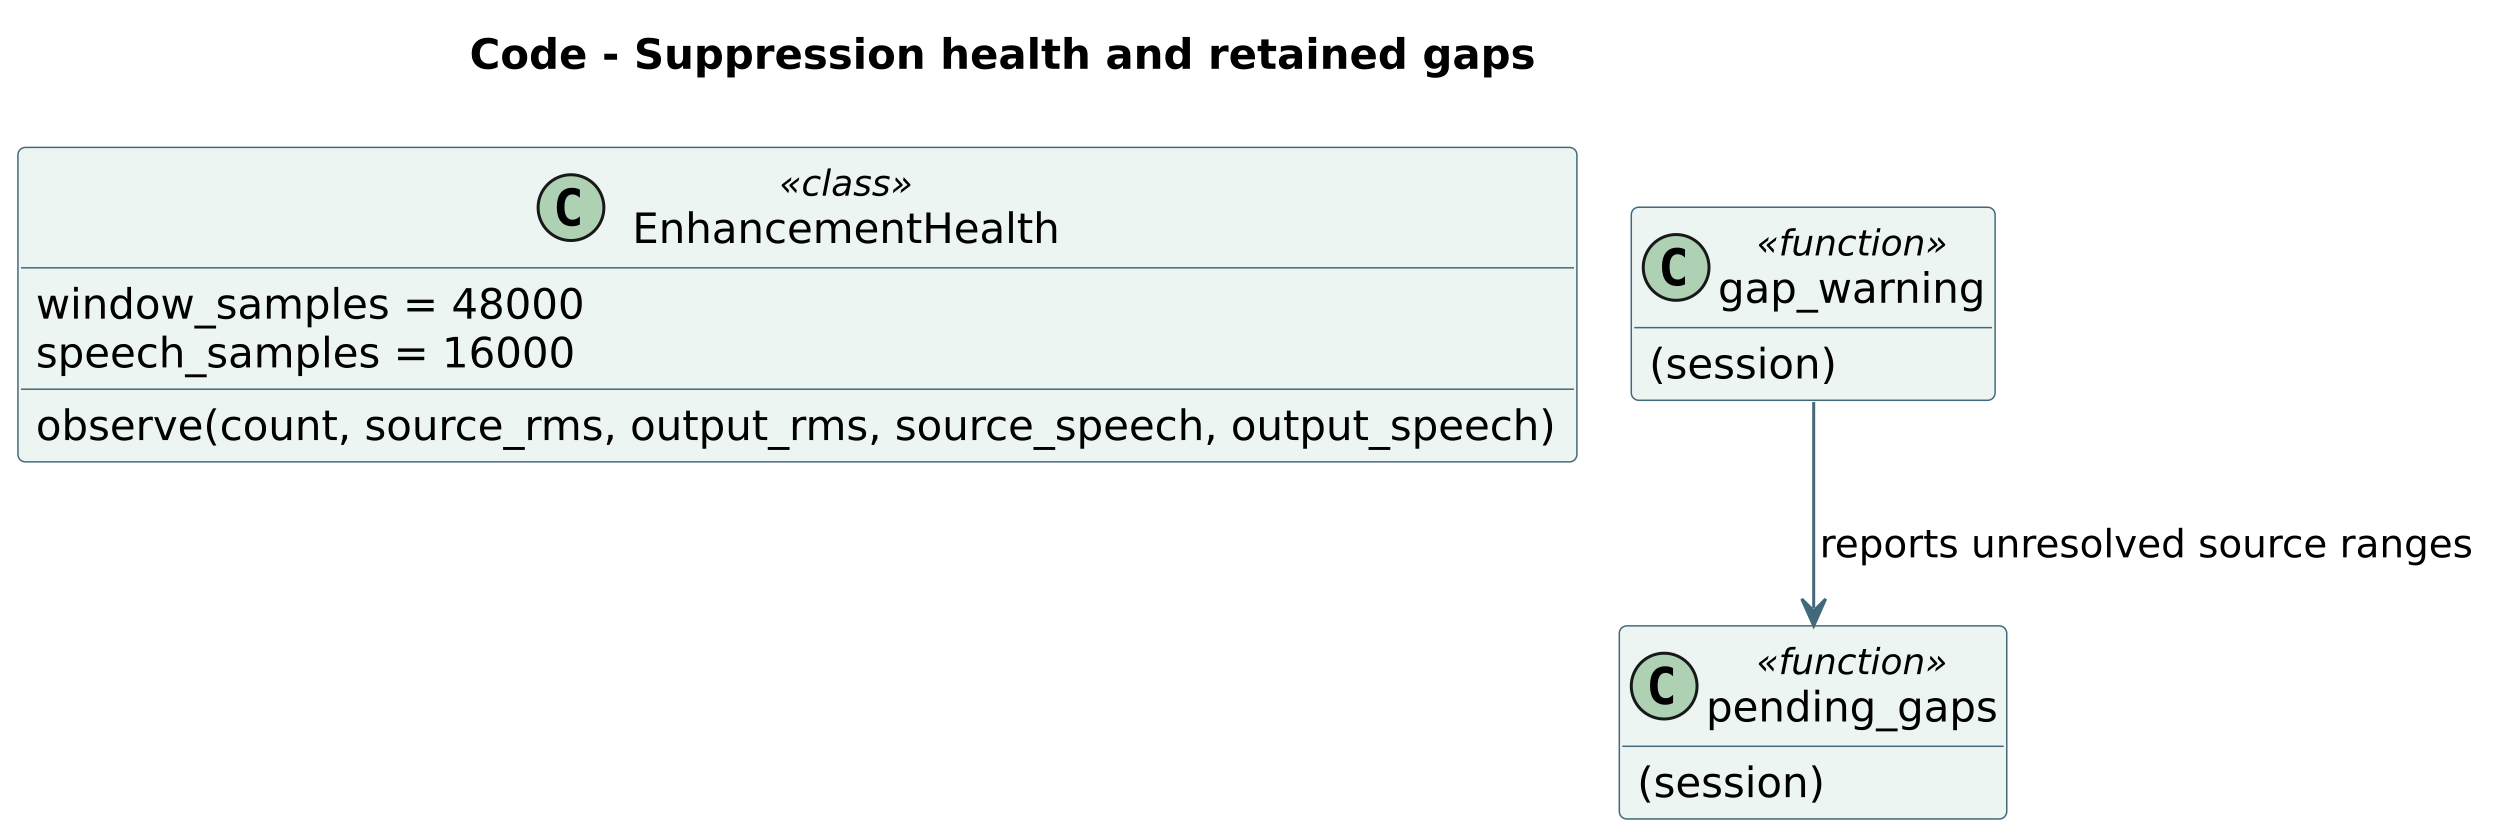
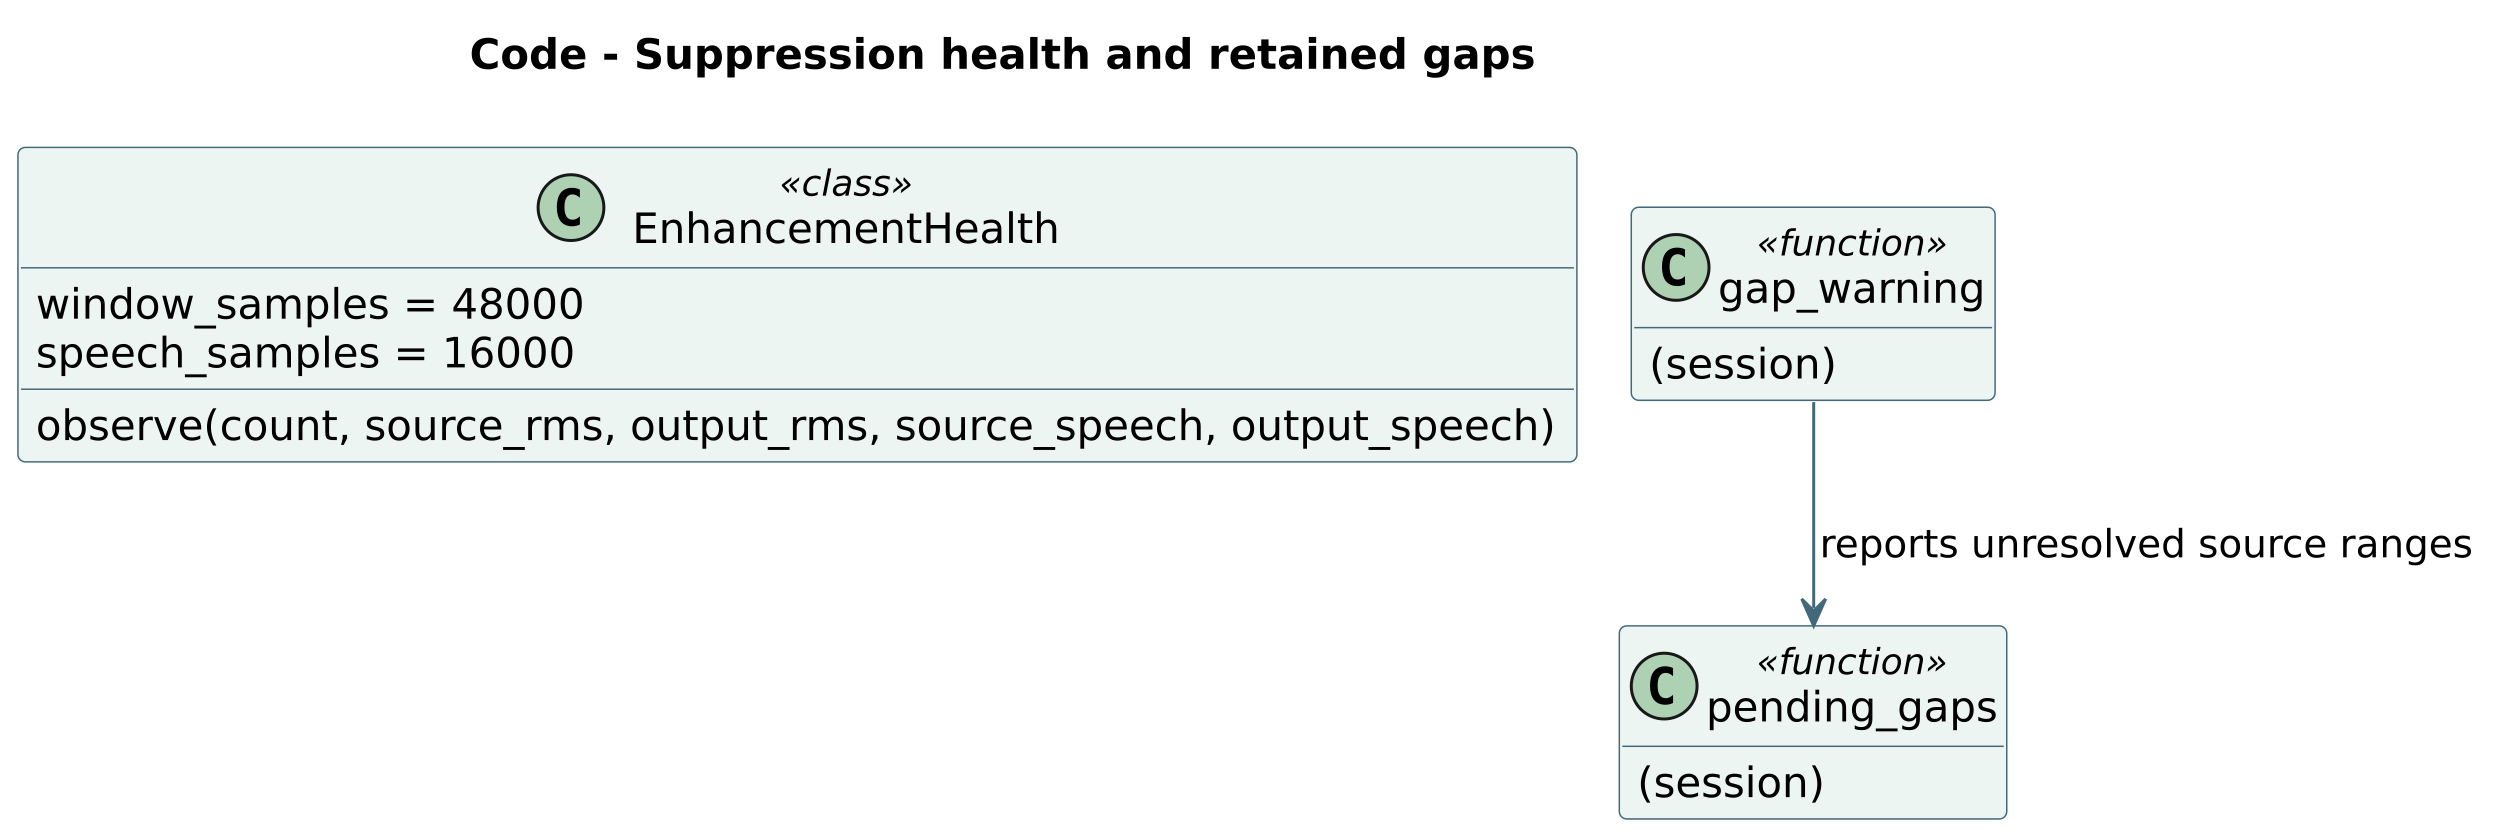
<svg xmlns="http://www.w3.org/2000/svg" xmlns:xlink="http://www.w3.org/1999/xlink" contentStyleType="text/css" data-diagram-type="CLASS" height="280px" preserveAspectRatio="none" style="width:836px;height:280px;background:#FFFFFF;" version="1.1" viewBox="0 0 836 280" width="836px" zoomAndPan="magnify">
  <defs />
  <g>
    <g class="title" data-source-line="9">
      <text fill="#000000" font-family="DejaVu Sans" font-size="14" font-weight="bold" lengthAdjust="spacing" textLength="356.453" x="157.023" y="22.995">Code - Suppression health and retained gaps</text>
    </g>
    <g class="entity" data-qualified-name="EnhancementHealth" data-source-line="10" id="ent0002">
      <a href="https://github.com/JasonLn0711/project_aura/blob/main/src/aura/audio/enhancement_health.py#L6" target="_top" title="https://github.com/JasonLn0711/project_aura/blob/main/src/aura/audio/enhancement_health.py#L6" xlink:actuate="onRequest" xlink:href="https://github.com/JasonLn0711/project_aura/blob/main/src/aura/audio/enhancement_health.py#L6" xlink:show="new" xlink:title="https://github.com/JasonLn0711/project_aura/blob/main/src/aura/audio/enhancement_health.py#L6" xlink:type="simple">
        <rect fill="#EDF5F3" height="105.156" rx="2.5" ry="2.5" style="stroke:#42697A;stroke-width:0.5;" width="521.318" x="6" y="49.297" />
        <ellipse cx="190.94" cy="69.43" fill="#ADD1B2" rx="11" ry="11" style="stroke:#181818;stroke-width:1;" />
        <path d="M193.908,75.07 Q193.33,75.367 192.69,75.508 Q192.049,75.664 191.346,75.664 Q188.846,75.664 187.518,74.023 Q186.205,72.367 186.205,69.242 Q186.205,66.117 187.518,64.461 Q188.846,62.805 191.346,62.805 Q192.049,62.805 192.69,62.961 Q193.346,63.117 193.908,63.414 L193.908,66.133 Q193.283,65.555 192.69,65.289 Q192.096,65.008 191.471,65.008 Q190.127,65.008 189.44,66.086 Q188.752,67.148 188.752,69.242 Q188.752,71.336 189.44,72.414 Q190.127,73.477 191.471,73.477 Q192.096,73.477 192.69,73.211 Q193.283,72.93 193.908,72.352 L193.908,75.07 Z " fill="#000000" />
-         <text fill="#000000" font-family="DejaVu Sans" font-size="12" font-style="italic" lengthAdjust="spacing" textLength="44.602" x="260.608" y="65.436">«class»</text>
+         <text fill="#000000" font-family="DejaVu Sans" font-size="12" font-style="italic" lengthAdjust="spacing" textLength="44.473" x="260.673" y="65.436">«class»</text>
        <text fill="#000000" font-family="DejaVu Sans" font-size="14" lengthAdjust="spacing" textLength="142.94" x="211.44" y="81.261">EnhancementHealth</text>
        <line style="stroke:#42697A;stroke-width:0.5;" x1="7" x2="526.318" y1="89.562" y2="89.562" />
        <text fill="#000000" font-family="DejaVu Sans" font-size="14" lengthAdjust="spacing" textLength="183.477" x="12" y="106.558">window_samples = 48000</text>
        <text fill="#000000" font-family="DejaVu Sans" font-size="14" lengthAdjust="spacing" textLength="180.339" x="12" y="122.855">speech_samples = 16000</text>
        <line style="stroke:#42697A;stroke-width:0.5;" x1="7" x2="526.318" y1="130.156" y2="130.156" />
        <text fill="#000000" font-family="DejaVu Sans" font-size="14" lengthAdjust="spacing" textLength="509.318" x="12" y="147.151">observe(count, source_rms, output_rms, source_speech, output_speech)</text>
      </a>
    </g>
    <g class="entity" data-qualified-name="pending_gaps" data-source-line="15" id="ent0003">
      <a href="https://github.com/JasonLn0711/project_aura/blob/main/src/aura/audio/enhancement_health.py#L66" target="_top" title="https://github.com/JasonLn0711/project_aura/blob/main/src/aura/audio/enhancement_health.py#L66" xlink:actuate="onRequest" xlink:href="https://github.com/JasonLn0711/project_aura/blob/main/src/aura/audio/enhancement_health.py#L66" xlink:show="new" xlink:title="https://github.com/JasonLn0711/project_aura/blob/main/src/aura/audio/enhancement_health.py#L66" xlink:type="simple">
        <rect fill="#EDF5F3" height="64.562" rx="2.5" ry="2.5" style="stroke:#42697A;stroke-width:0.5;" width="129.556" x="541.5" y="209.297" />
        <ellipse cx="556.5" cy="229.43" fill="#ADD1B2" rx="11" ry="11" style="stroke:#181818;stroke-width:1;" />
        <path d="M559.469,235.07 Q558.891,235.367 558.25,235.508 Q557.609,235.664 556.906,235.664 Q554.406,235.664 553.078,234.023 Q551.766,232.367 551.766,229.242 Q551.766,226.117 553.078,224.461 Q554.406,222.805 556.906,222.805 Q557.609,222.805 558.25,222.961 Q558.906,223.117 559.469,223.414 L559.469,226.133 Q558.844,225.555 558.25,225.289 Q557.656,225.008 557.031,225.008 Q555.688,225.008 555,226.086 Q554.312,227.148 554.312,229.242 Q554.312,231.336 555,232.414 Q555.688,233.477 557.031,233.477 Q557.656,233.477 558.25,233.211 Q558.844,232.93 559.469,232.352 L559.469,235.07 Z " fill="#000000" />
-         <text fill="#000000" font-family="DejaVu Sans" font-size="12" font-style="italic" lengthAdjust="spacing" textLength="63.832" x="587.362" y="225.435">«function»</text>
+         <text fill="#000000" font-family="DejaVu Sans" font-size="12" font-style="italic" lengthAdjust="spacing" textLength="63.703" x="587.426" y="225.435">«function»</text>
        <text fill="#000000" font-family="DejaVu Sans" font-size="14" lengthAdjust="spacing" textLength="97.556" x="570.5" y="241.261">pending_gaps</text>
        <line style="stroke:#42697A;stroke-width:0.5;" x1="542.5" x2="670.056" y1="249.562" y2="249.562" />
        <text fill="#000000" font-family="DejaVu Sans" font-size="14" lengthAdjust="spacing" textLength="62.747" x="547.5" y="266.558">(session)</text>
      </a>
    </g>
    <g class="entity" data-qualified-name="gap_warning" data-source-line="18" id="ent0004">
      <a href="https://github.com/JasonLn0711/project_aura/blob/main/src/aura/audio/enhancement_health.py#L70" target="_top" title="https://github.com/JasonLn0711/project_aura/blob/main/src/aura/audio/enhancement_health.py#L70" xlink:actuate="onRequest" xlink:href="https://github.com/JasonLn0711/project_aura/blob/main/src/aura/audio/enhancement_health.py#L70" xlink:show="new" xlink:title="https://github.com/JasonLn0711/project_aura/blob/main/src/aura/audio/enhancement_health.py#L70" xlink:type="simple">
        <rect fill="#EDF5F3" height="64.562" rx="2.5" ry="2.5" style="stroke:#42697A;stroke-width:0.5;" width="121.66" x="545.5" y="69.297" />
        <ellipse cx="560.5" cy="89.43" fill="#ADD1B2" rx="11" ry="11" style="stroke:#181818;stroke-width:1;" />
        <path d="M563.469,95.07 Q562.891,95.367 562.25,95.508 Q561.609,95.664 560.906,95.664 Q558.406,95.664 557.078,94.023 Q555.766,92.367 555.766,89.242 Q555.766,86.117 557.078,84.461 Q558.406,82.805 560.906,82.805 Q561.609,82.805 562.25,82.961 Q562.906,83.117 563.469,83.414 L563.469,86.133 Q562.844,85.555 562.25,85.289 Q561.656,85.008 561.031,85.008 Q559.688,85.008 559,86.086 Q558.312,87.148 558.312,89.242 Q558.312,91.336 559,92.414 Q559.688,93.477 561.031,93.477 Q561.656,93.477 562.25,93.211 Q562.844,92.93 563.469,92.352 L563.469,95.07 Z " fill="#000000" />
-         <text fill="#000000" font-family="DejaVu Sans" font-size="12" font-style="italic" lengthAdjust="spacing" textLength="63.832" x="587.414" y="85.436">«function»</text>
+         <text fill="#000000" font-family="DejaVu Sans" font-size="12" font-style="italic" lengthAdjust="spacing" textLength="63.703" x="587.479" y="85.436">«function»</text>
        <text fill="#000000" font-family="DejaVu Sans" font-size="14" lengthAdjust="spacing" textLength="89.66" x="574.5" y="101.261">gap_warning</text>
        <line style="stroke:#42697A;stroke-width:0.5;" x1="546.5" x2="666.16" y1="109.562" y2="109.562" />
        <text fill="#000000" font-family="DejaVu Sans" font-size="14" lengthAdjust="spacing" textLength="62.747" x="551.5" y="126.558">(session)</text>
      </a>
    </g>
    <g class="link" data-entity-1="ent0004" data-entity-2="ent0003" data-link-type="dependency" id="lnk5">
      <polygon fill="#42697A" points="606.5,209.284,610.5,200.284,606.5,204.284,602.5,200.284,606.5,209.284" style="stroke:#42697A;stroke-width:1;" />
      <path d="M606.5,134.457 C606.5,156.897 606.5,180.877 606.5,203.284" fill="none" style="stroke:#42697A;stroke-width:1;" />
      <text fill="#000000" font-family="DejaVu Sans" font-size="13" lengthAdjust="spacing" textLength="219.292" x="608.5" y="186.364">reports unresolved source ranges</text>
    </g>
  </g>
</svg>
